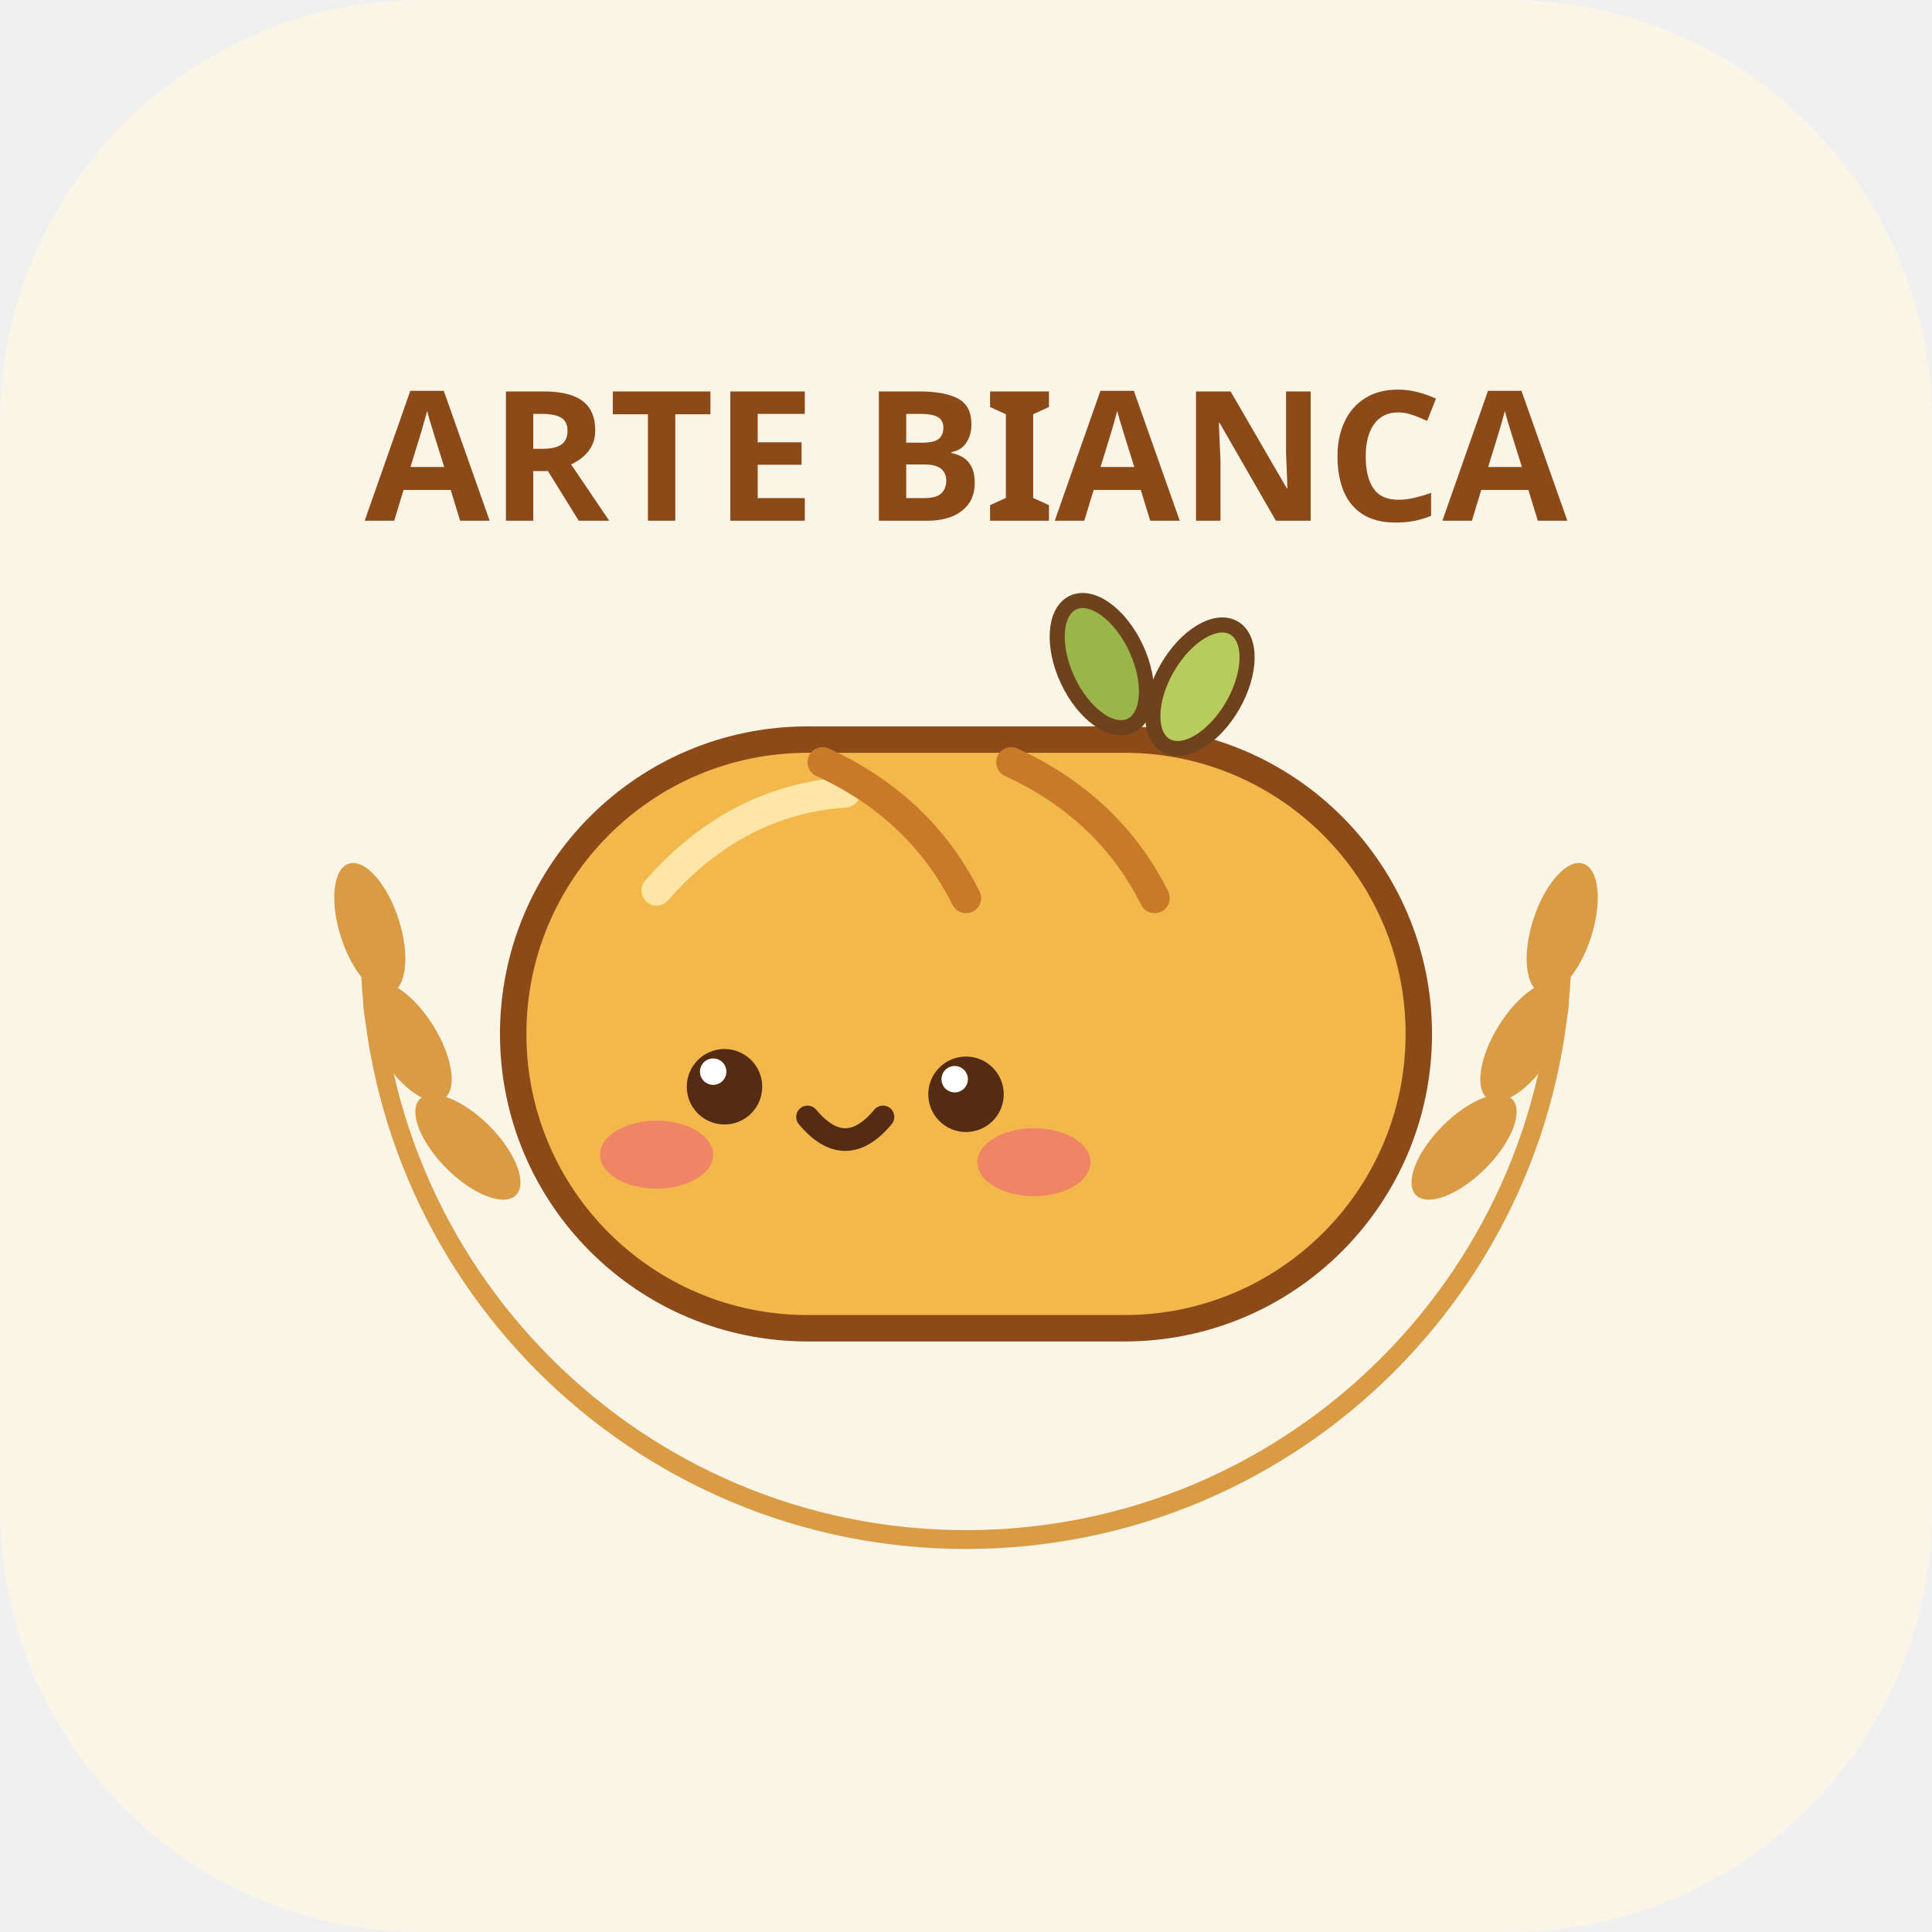
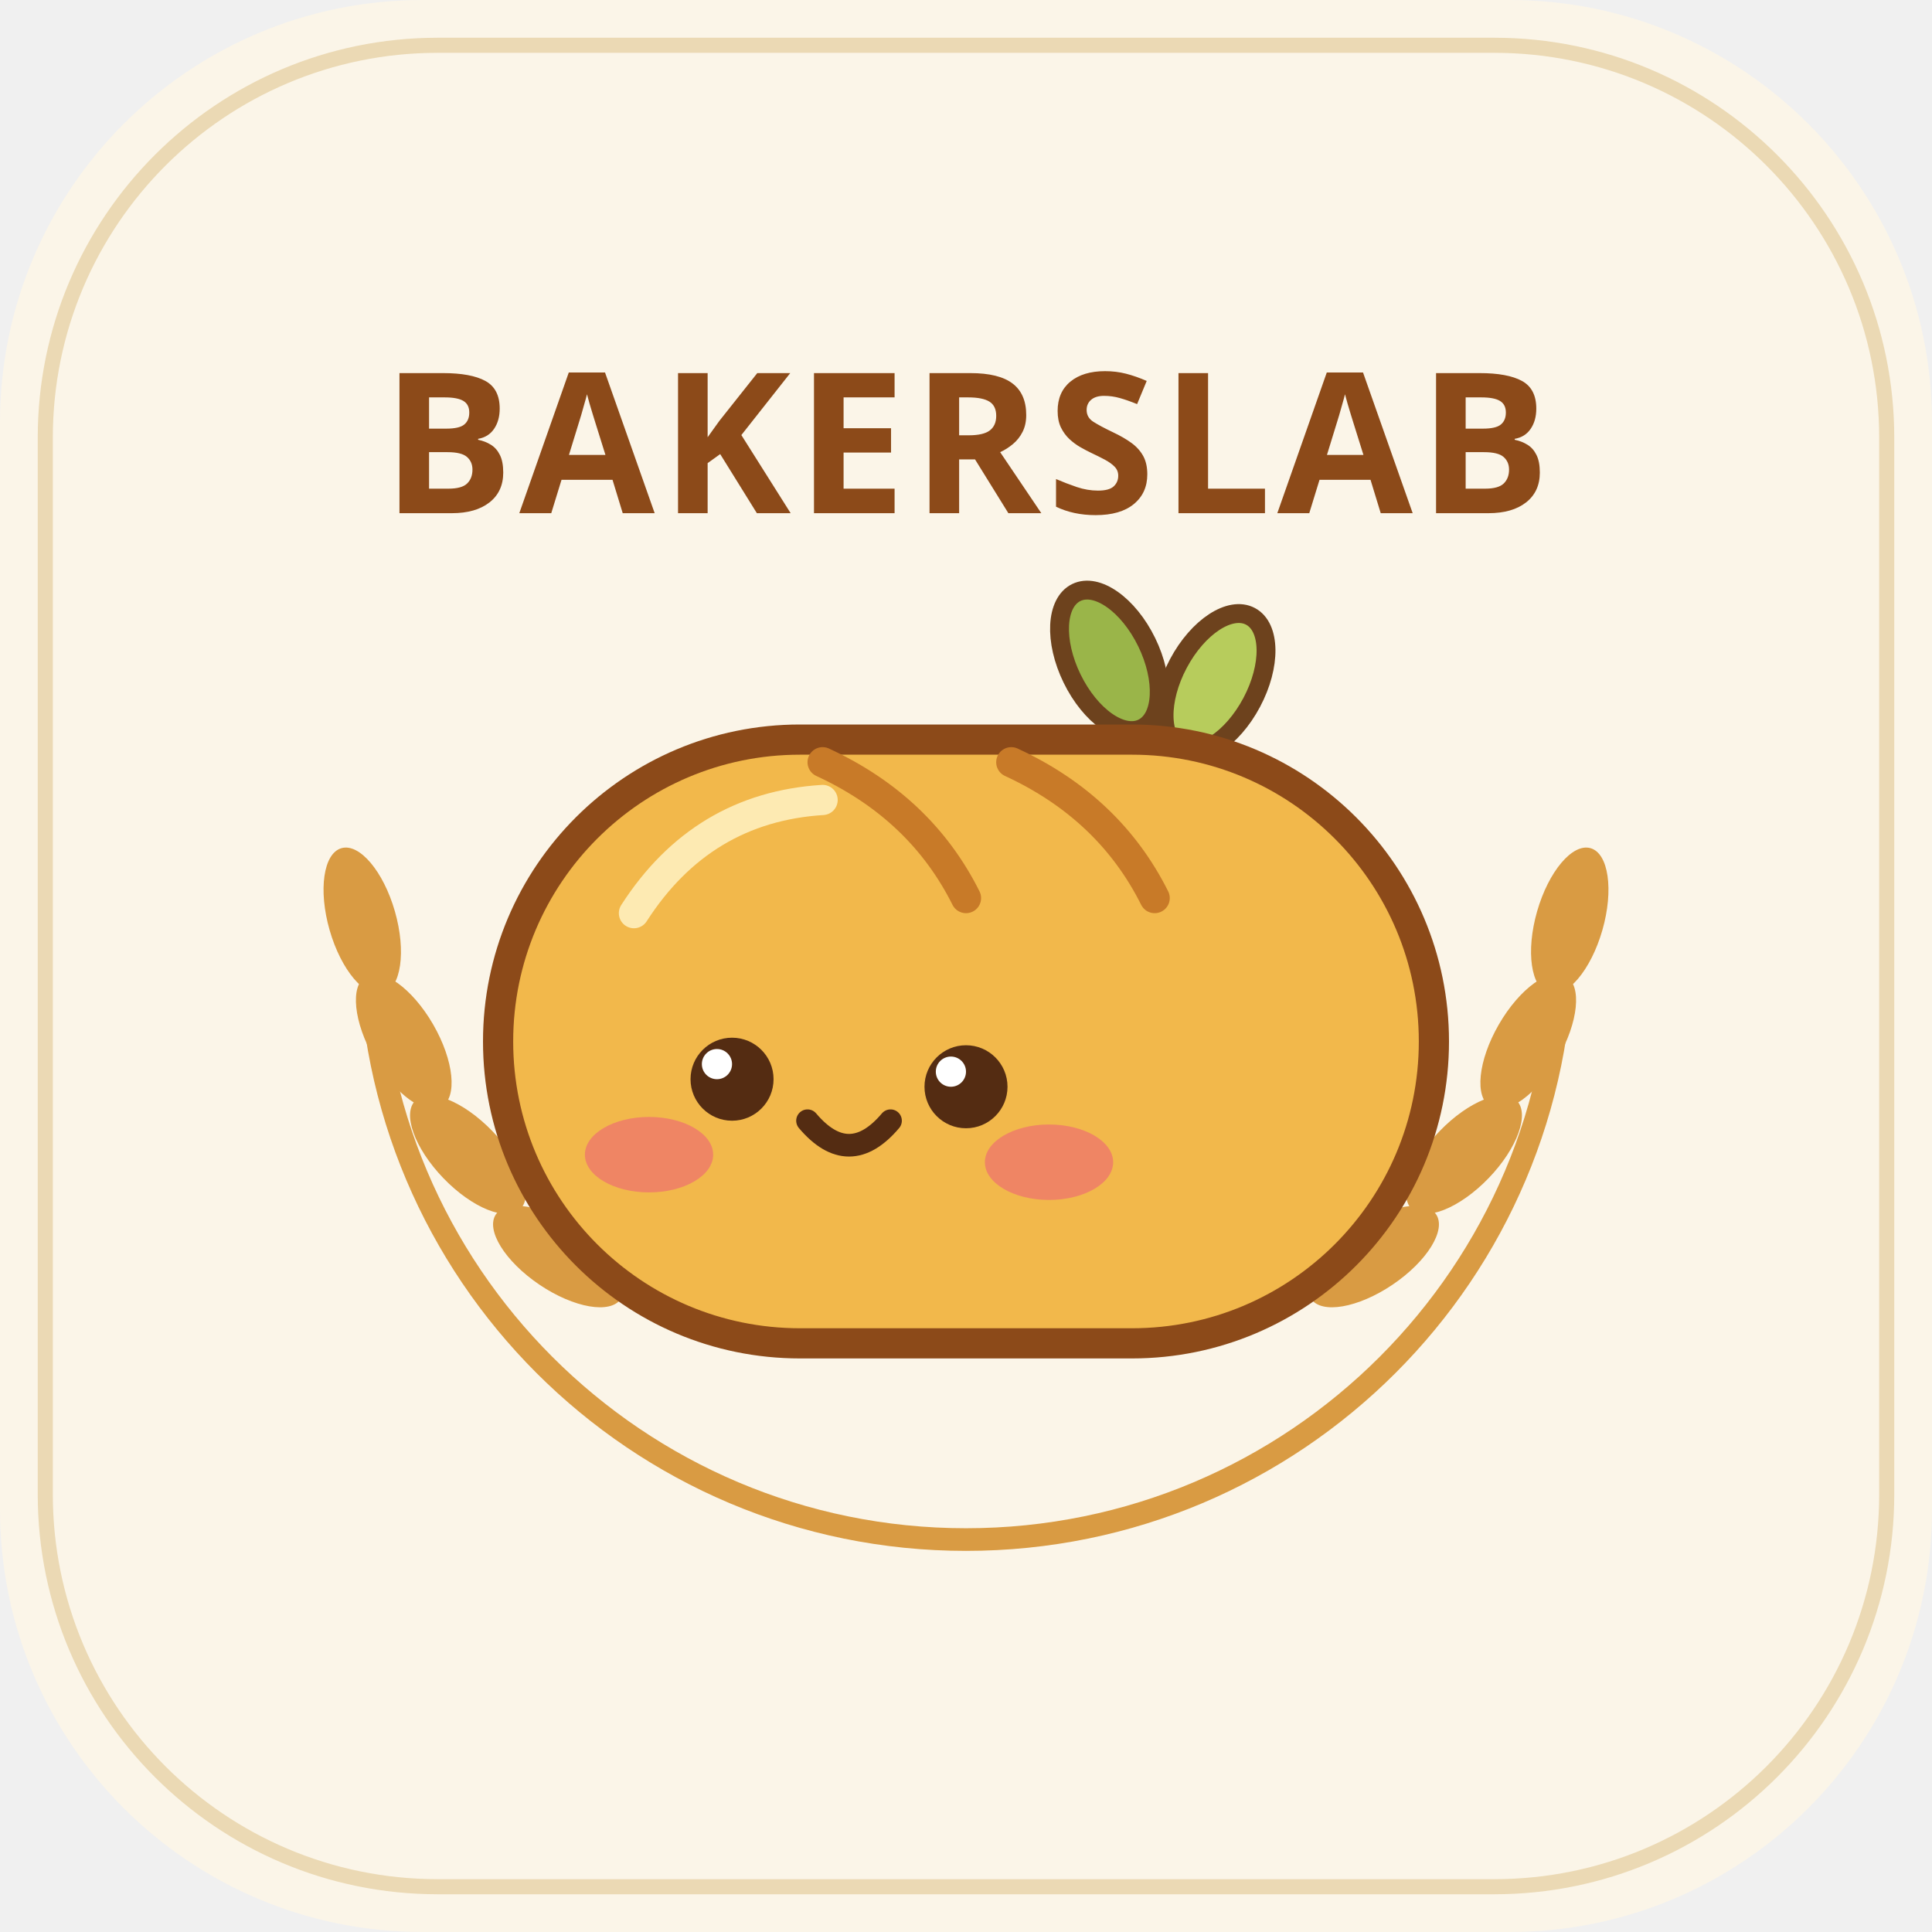
<svg xmlns="http://www.w3.org/2000/svg" viewBox="0 0 512 512">
  <rect width="512" height="512" rx="112" fill="#fbf5e8" />
-   <path d="M98 250 A158 158 0 0 0 414 250" fill="none" stroke="#d99b43" stroke-width="5" stroke-linecap="round" />
+   <rect x="12" y="12" width="488" height="488" rx="104" fill="none" stroke="#ebd9b4" stroke-width="4" />
+   <path d="M98 250 A158 158 0 0 0 414 250" fill="none" stroke="#d99b43" stroke-width="6" stroke-linecap="round" />
  <g fill="#d99b43">
-     <ellipse cx="98" cy="246" rx="8" ry="18" transform="rotate(-18 98 246)" />
-     <ellipse cx="108" cy="276" rx="8" ry="18" transform="rotate(-32 108 276)" />
-     <ellipse cx="124" cy="304" rx="8" ry="18" transform="rotate(-45 124 304)" />
-     <ellipse cx="414" cy="246" rx="8" ry="18" transform="rotate(18 414 246)" />
-     <ellipse cx="404" cy="276" rx="8" ry="18" transform="rotate(32 404 276)" />
-     <ellipse cx="388" cy="304" rx="8" ry="18" transform="rotate(45 388 304)" />
+     <ellipse cx="96" cy="244" rx="9" ry="20" transform="rotate(-16 96 244)" />
+     <ellipse cx="107" cy="276" rx="9" ry="20" transform="rotate(-30 107 276)" />
+     <ellipse cx="124" cy="306" rx="9" ry="20" transform="rotate(-44 124 306)" />
+     <ellipse cx="148" cy="333" rx="9" ry="20" transform="rotate(-56 148 333)" />
+     <ellipse cx="416" cy="244" rx="9" ry="20" transform="rotate(16 416 244)" />
+     <ellipse cx="405" cy="276" rx="9" ry="20" transform="rotate(30 405 276)" />
+     <ellipse cx="388" cy="306" rx="9" ry="20" transform="rotate(44 388 306)" />
+     <ellipse cx="364" cy="333" rx="9" ry="20" transform="rotate(56 364 333)" />
  </g>
-   <rect x="136" y="196" width="240" height="156" rx="78" fill="#f2b84b" stroke="#8c4a19" stroke-width="7" />
-   <path d="M174 236 Q195 212 224 210" fill="none" stroke="#fde6a8" stroke-width="8" stroke-linecap="round" />
+   <ellipse cx="294" cy="175" rx="11" ry="20" transform="rotate(-26 294 175)" fill="#9ab549" stroke="#6d421d" stroke-width="5" />
+   <ellipse cx="322" cy="181" rx="11" ry="20" transform="rotate(28 322 181)" fill="#b7cc5c" stroke="#6d421d" stroke-width="5" />
+   <rect x="132" y="196" width="248" height="160" rx="80" fill="#f2b84b" stroke="#8c4a19" stroke-width="8" />
+   <path d="M168 242 Q186 214 218 212" fill="none" stroke="#fdeab2" stroke-width="8" stroke-linecap="round" />
  <path d="M218 202 Q244 214 256 238" fill="none" stroke="#c87a28" stroke-width="8" stroke-linecap="round" />
  <path d="M268 202 Q294 214 306 238" fill="none" stroke="#c87a28" stroke-width="8" stroke-linecap="round" />
-   <ellipse cx="292" cy="176" rx="10" ry="18" transform="rotate(-25 292 176)" fill="#9ab549" stroke="#6d421d" stroke-width="4" />
-   <ellipse cx="318" cy="182" rx="10" ry="18" transform="rotate(30 318 182)" fill="#b7cc5c" stroke="#6d421d" stroke-width="4" />
-   <circle cx="192" cy="288" r="10" fill="#542c12" />
-   <circle cx="189" cy="284" r="3.5" fill="#ffffff" />
-   <circle cx="256" cy="290" r="10" fill="#542c12" />
-   <circle cx="253" cy="286" r="3.5" fill="#ffffff" />
-   <ellipse cx="174" cy="306" rx="15" ry="9" fill="#ef7d68" opacity="0.85" />
-   <ellipse cx="274" cy="308" rx="15" ry="9" fill="#ef7d68" opacity="0.85" />
-   <path d="M214 296 Q224 308 234 296" fill="none" stroke="#542c12" stroke-width="6" stroke-linecap="round" />
-   <text x="256" y="138" text-anchor="middle" font-family="sans-serif" font-weight="900" font-size="48" fill="#8c4a19">ARTE BIANCA</text>
+   <ellipse cx="172" cy="306" rx="17" ry="10" fill="#ef7d68" opacity="0.85" />
+   <ellipse cx="278" cy="308" rx="17" ry="10" fill="#ef7d68" opacity="0.85" />
+   <circle cx="194" cy="286" r="11" fill="#542c12" />
+   <circle cx="190" cy="282" r="4" fill="#ffffff" />
+   <circle cx="256" cy="288" r="11" fill="#542c12" />
+   <circle cx="252" cy="284" r="4" fill="#ffffff" />
+   <path d="M214 297 Q225 310 236 297" fill="none" stroke="#542c12" stroke-width="6" stroke-linecap="round" />
+   <text x="256" y="136" text-anchor="middle" font-family="sans-serif" font-weight="900" font-size="52" letter-spacing="1.5" fill="#8c4a19">BAKERSLAB</text>
</svg>
